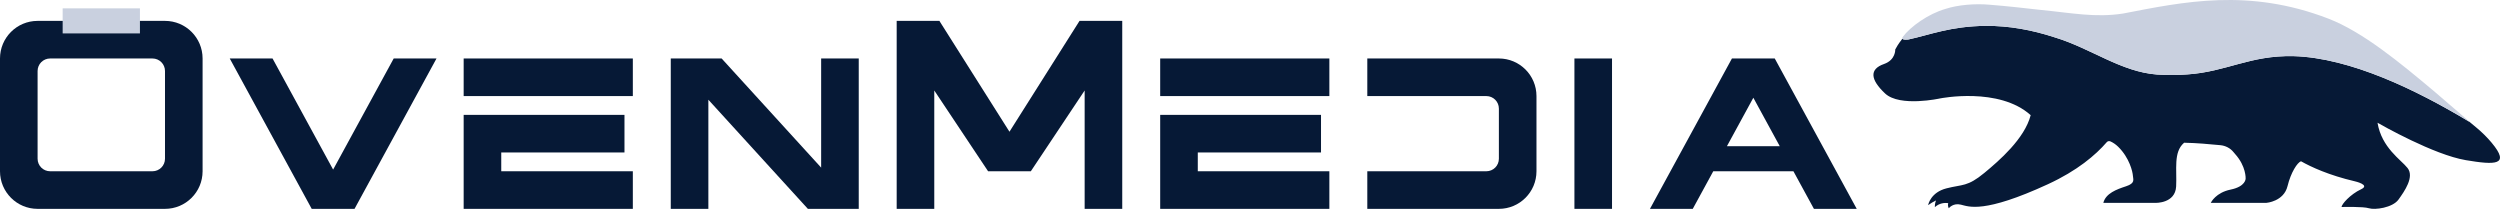
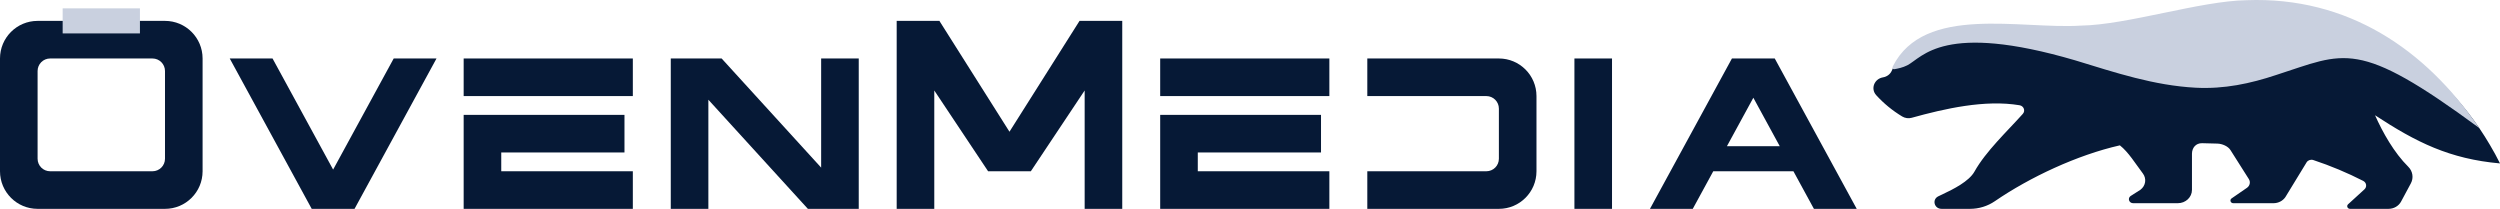
<svg xmlns="http://www.w3.org/2000/svg" id="Layer_2" data-name="Layer 2" viewBox="0 0 2394 200">
  <defs>
    <style>
      .cls-1 {
        fill: #061936;
      }

      .cls-2 {
        fill: #c9d0df;
      }
    </style>
  </defs>
-   <g id="Layer_1-2" data-name="Layer 1">
+   <g id="Layer_3" data-name="Layer 3">
    <g>
      <g>
-         <path class="cls-1" d="M2386.02,136.69c-4.28-5.13-9.04-9.82-14.16-14.11-1.93-1.62-4.31-3.6-7.08-5.9-.08-.07-.16-.14-.24-.2,0,0,0-.02,0-.03-.03-.06-.13-.17-.29-.33.16.16.27.27.29.33.06.12-.21,0-.75-.31-.53-.3-1.29-.79-1.91-1.17-47.11-28.17-110.79-59.64-165.65-61.21-41.8-.89-64,14.92-101.52,17.5-4.31.34-9.14.55-13.68.58-5.25.03-10.64-.11-15.42-.45-34.72-2.58-63.36-25.19-98.36-35.72-21.1-6.9-43.62-11.13-65.92-10.89-33.45.31-53.51,8.67-73.84,13.03h-.08c-1.62.2-4.95.46-5.65-.76h0c-.1.13-.21.26-.31.39-3.57,4.51-5.68,8.18-6.56,9.93h0s.55,9.99-10.8,13.94c-14.13,4.92-13.1,14.89,1.06,28.19,14.16,13.3,52.85,4.72,52.85,4.72,0,0,56.29-11.23,86.58,16.06v.03c-5.85,22.52-30.1,43.49-44.32,55.24-16.34,13.5-20.85,10.85-36.34,14.82-14.85,3.8-17.36,15.07-17.54,16,0,.02.02.04.04.02,2.68-1.88,5.16-3.32,7.43-4.41.02-.01.05.01.04.04-1.2,3.03-1.12,5.86-1.1,6.29,0,.02.03.03.05.02,4.35-3.91,9.28-4.26,12.71-3.86l.02.03c-.65,2.57.42,4.6.58,4.89,0,.02.03.02.04,0,.34-.43,4.26-5.18,11.53-3.41,7.61,1.85,21.97,8.73,83.39-19.59,28.11-12.96,45.59-27.86,56.29-40.21.62-.71,1.57-1.1,2.54-1.03.36.02.72.11,1.05.26,2.45,1.13,4.94,2.75,7.31,5.06,10.99,10.72,13.94,24.22,14.16,27.79.21,3.57,2.54,7.15-6.55,10.12-9.07,2.97-19.41,6.74-21.75,15.84l.03.04h50.03s18.8.6,19.65-15.68c.85-16.28-2.75-32.75,7.4-41.69.08-.07.16-.14.24-.21.2,0,.4,0,.6.01,11.71.25,22.91,1.26,34.09,2.33,4.99.48,9.56,2.86,12.58,6.63.47.58.96,1.17,1.5,1.76,10.78,11.91,10.14,23.62,10.14,23.62,0,0,.21,7.54-14.37,10.52-14.05,2.87-18.68,12.01-19,12.67l.03.04h53.19s0,0,0,0c.09-.01,16.69-1.29,20.28-16.08,3.15-12.95,9.4-22.69,12.93-23.72h.02c9.68,5.46,26.59,13.31,51.49,19.16h0s15.05,3.37,6.13,7.54c-10.68,4.99-18.96,14.64-18.81,17.05l.02.02c.74-.02,20.79-.56,26.18,1.19,5.49,1.79,22.61-.4,28.31-8.34,5.7-7.94,15.36-21.64,8.66-30.17-6.29-8.01-24.77-19.34-28.77-43.33,0-.02.01-.04.03-.03,3.59,2.06,53.77,30.64,84.52,35.81,28.31,4.76,42.82,4.98,24.75-16.68Z" />
-         <path class="cls-2" d="M1827.5,37.8c20.32-4.36,40.39-12.72,73.84-13.03,22.3-.24,44.82,3.99,65.92,10.89,35,10.52,63.64,33.14,98.36,35.72,4.78.34,10.17.48,15.42.45,4.54-.03,9.38-.23,13.68-.58,37.52-2.58,59.72-18.39,101.52-17.5,54.86,1.57,118.54,33.04,165.65,61.21.62.38,1.38.87,1.91,1.17.54.31.81.43.75.31-.05-.11-.4-.45-.97-.94-9.26-7.91-20.23-17.46-33.22-28.55-31.8-26.63-67.5-56.27-100.54-69.05-76.6-29.56-138.89-16.12-196.88-4.92-26.43,4.08-48.65-.55-78.82-3.49-14.29-1.62-32.57-3.68-48.91-4.97-13.94-1.27-30.55.17-42.11,3.97-16.51,4.72-33.72,16.98-41.14,27.04-1.61,2.88,3.37,2.52,5.47,2.27h.08Z" />
+         <path class="cls-1" d="M2306.156,159.677c-13.62-13.51-24.477-32.812-31.82-49.313,39.451,25.872,71.401,41.843,119.664,46.124-3.03-6.11-6.298-12.092-9.79-17.938-50.136-85.315-137.063-134.371-240.362-130.461-44.114.662-106.335,16.889-150.585,17.556-58.59,3.8-153.619-22.117-181.726,42.135-1.442,3.296-4.593,5.656-8.321,6.28h0c-8.446,1.412-12.137,10.944-6.561,17.08,7.175,7.894,15.552,14.773,24.858,20.383,2.709,1.633,6.031,2.125,9.117,1.269,31.477-8.727,70.132-17.569,103.287-12.009,4.062.681,5.804,5.263,3.149,8.235-14.966,16.753-35.326,35.696-46.327,55.314-5.237,9.338-20.189,16.831-30.22,21.556-1.437.677-2.893,1.372-4.355,2.075-6.32,3.037-4.025,12.023,3.071,12.027,7.048.004,20.802.009,27.173.011,8.574.002,16.912-2.573,23.841-7.327,33.47-22.965,79.039-44.298,119.745-53.493,8.342,6.613,14.812,17.415,22.007,26.923,3.771,4.982,2.73,11.872-2.377,15.655l-9.437,6.003c-3.025,2.241-1.342,6.817,2.507,6.817h42.816c7.465,0,13.516-5.697,13.516-12.724l-0-34.55c0-5.704,3.643-10.291,9.7-10.178,4.469.084,10.554.212,14.789.385,4.556.186,10.043,2.507,12.38,6.194l17.592,27.76c1.786,2.819,1.001,6.455-1.813,8.394l-14.691,10.12c-2.11,1.453-1.018,4.598,1.596,4.598h38.541c4.576,0,8.841-2.179,11.334-5.792l20.45-33.495c1.365-1.978,3.991-2.804,6.355-2.021,16.455,5.449,32.498,12.165,47.753,19.957,3.203,1.636,3.774,5.743,1.147,8.121-4.797,4.343-10.924,10.015-15.623,14.266-1.756,1.589-.564,4.381,1.871,4.381h36.802c5.096,0,9.76-2.699,12.06-6.98l9.354-17.406c2.832-5.27,1.851-11.648-2.467-15.932Z" />
+         <path class="cls-2" d="M2151.333.186c-44.114.662-114.417,23.669-158.667,24.336-57.45,3.726-150.001-20.631-180.075,38.977-.707,1.401-.161,3.006,1.438,2.752,3.155-.501,8.119-1.524,12.415-3.73,14.699-7.547,34.37-41.841,160.889-4.696,38.395,11.713,75.313,24.073,115.3,26.169,27.391,1.428,52.241-3.985,76.7-12.08,66.568-21.348,77.496-35.652,194.763,50.652-51.259-75.412-126.099-126.038-222.763-122.38Z" />
      </g>
      <g>
-         <path class="cls-1" d="M0,56v108c0,19.88,16.12,36,36,36h122c19.88,0,36-16.12,36-36V56c0-19.88-16.12-36-36-36H36C16.12,20,0,36.12,0,56ZM146,164H48c-6.63,0-12-5.37-12-12v-84c0-6.63,5.37-12,12-12h98c6.63,0,12,5.37,12,12v84c0,6.63-5.37,12-12,12Z" />
-         <path class="cls-1" d="M377.01,56h40.99s-78.51,143.99-78.5,144h-41S219.97,56.02,220,56h40.99l58.01,106.4,58.01-106.4Z" />
+         <path class="cls-1" d="M0,56v108c0,19.882,16.118,36,36,36h122c19.882,0,36-16.118,36-36V56c0-19.882-16.118-36-36-36H36C16.118,20,0,36.118,0,56ZM146,164H48c-6.627,0-12-5.373-12-12v-84c0-6.627,5.373-12,12-12h98c6.627,0,12,5.373,12,12v84c0,6.627-5.373,12-12,12Z" />
+         <path class="cls-1" d="M377.01,56h40.99c.033.01-78.506,143.989-78.499,144h-41.003c.008-.01-78.527-143.982-78.499-144h40.99l58.01,106.398,58.01-106.398Z" />
        <g>
          <rect class="cls-1" x="444" y="56" width="162" height="36" />
          <polygon class="cls-1" points="480 146 598 146 598 110 480 110 444 110 444 146 444 164 444 200 480 200 606 200 606 164 480 164 480 146" />
        </g>
-         <path class="cls-1" d="M786.33,160.51l-95.29-104.51h-48.71s0,144,0,144h36v-104.51l95.29,104.51h48.71s0-144,0-144h-36v104.51Z" />
-         <path class="cls-1" d="M1033.76,20l-67.1,106.14-67.1-106.14h-40.9s0,179.99,0,180h36v-113.36l51.54,77.36h40.92l51.54-77.36v113.36h36s0-180.01,0-180h-40.9Z" />
+         <path class="cls-1" d="M786.333,160.506l-95.293-104.506h-48.707c0-.003,0,143.998,0,144h36v-104.506l95.293,104.506h48.707c0,.003,0-143.997,0-144h-36v104.506Z" />
+         <path class="cls-1" d="M1033.762,20l-67.096,106.143-67.096-106.143h-40.904c0-.006,0,179.994,0,180h36v-113.359l51.539,77.359h40.922l51.539-77.359v113.359h36c0-.006,0-180.006,0-180h-40.904Z" />
        <g>
          <rect class="cls-1" x="1111" y="56" width="162" height="36" />
          <polygon class="cls-1" points="1147 146 1265 146 1265 110 1147 110 1111 110 1111 146 1111 164 1111 200 1147 200 1273 200 1273 164 1147 164 1147 146" />
        </g>
-         <path class="cls-1" d="M1435.33,56h-126v36h114c6.63,0,12,5.37,12,12v48c0,6.63-5.37,12-12,12h-114v36h126c19.88,0,36-16.12,36-36h0v-72h0c0-19.88-16.12-36-36-36h0Z" />
-         <rect class="cls-1" x="1507.67" y="56" width="36" height="144" />
-         <path class="cls-1" d="M1737.01,200h40.99s-78.51-143.99-78.5-144h-41s-78.53,143.98-78.5,144h40.99l19.63-36h76.76l19.63,36ZM1653.7,140l25.3-46.4,25.3,46.4h-50.59Z" />
+         <path class="cls-1" d="M1435.333,56h-126v36h114c6.627,0,12,5.373,12,12v48c0,6.627-5.373,12-12,12h-114v36h126c19.882,0,36-16.118,36-36h0v-72h0c0-19.882-16.118-36-36-36h0Z" />
+         <rect class="cls-1" x="1507.667" y="56" width="36" height="144" />
+         <path class="cls-1" d="M1737.009,200h40.99c.033-.009-78.506-143.989-78.499-144h-41.003c.008.009-78.527,143.982-78.499,144h40.99l19.628-36.001h76.763l19.628,36.001ZM1653.704,140l25.297-46.397,25.296,46.397h-50.593Z" />
        <rect class="cls-2" x="60" y="8" width="74" height="24" />
      </g>
    </g>
  </g>
</svg>
